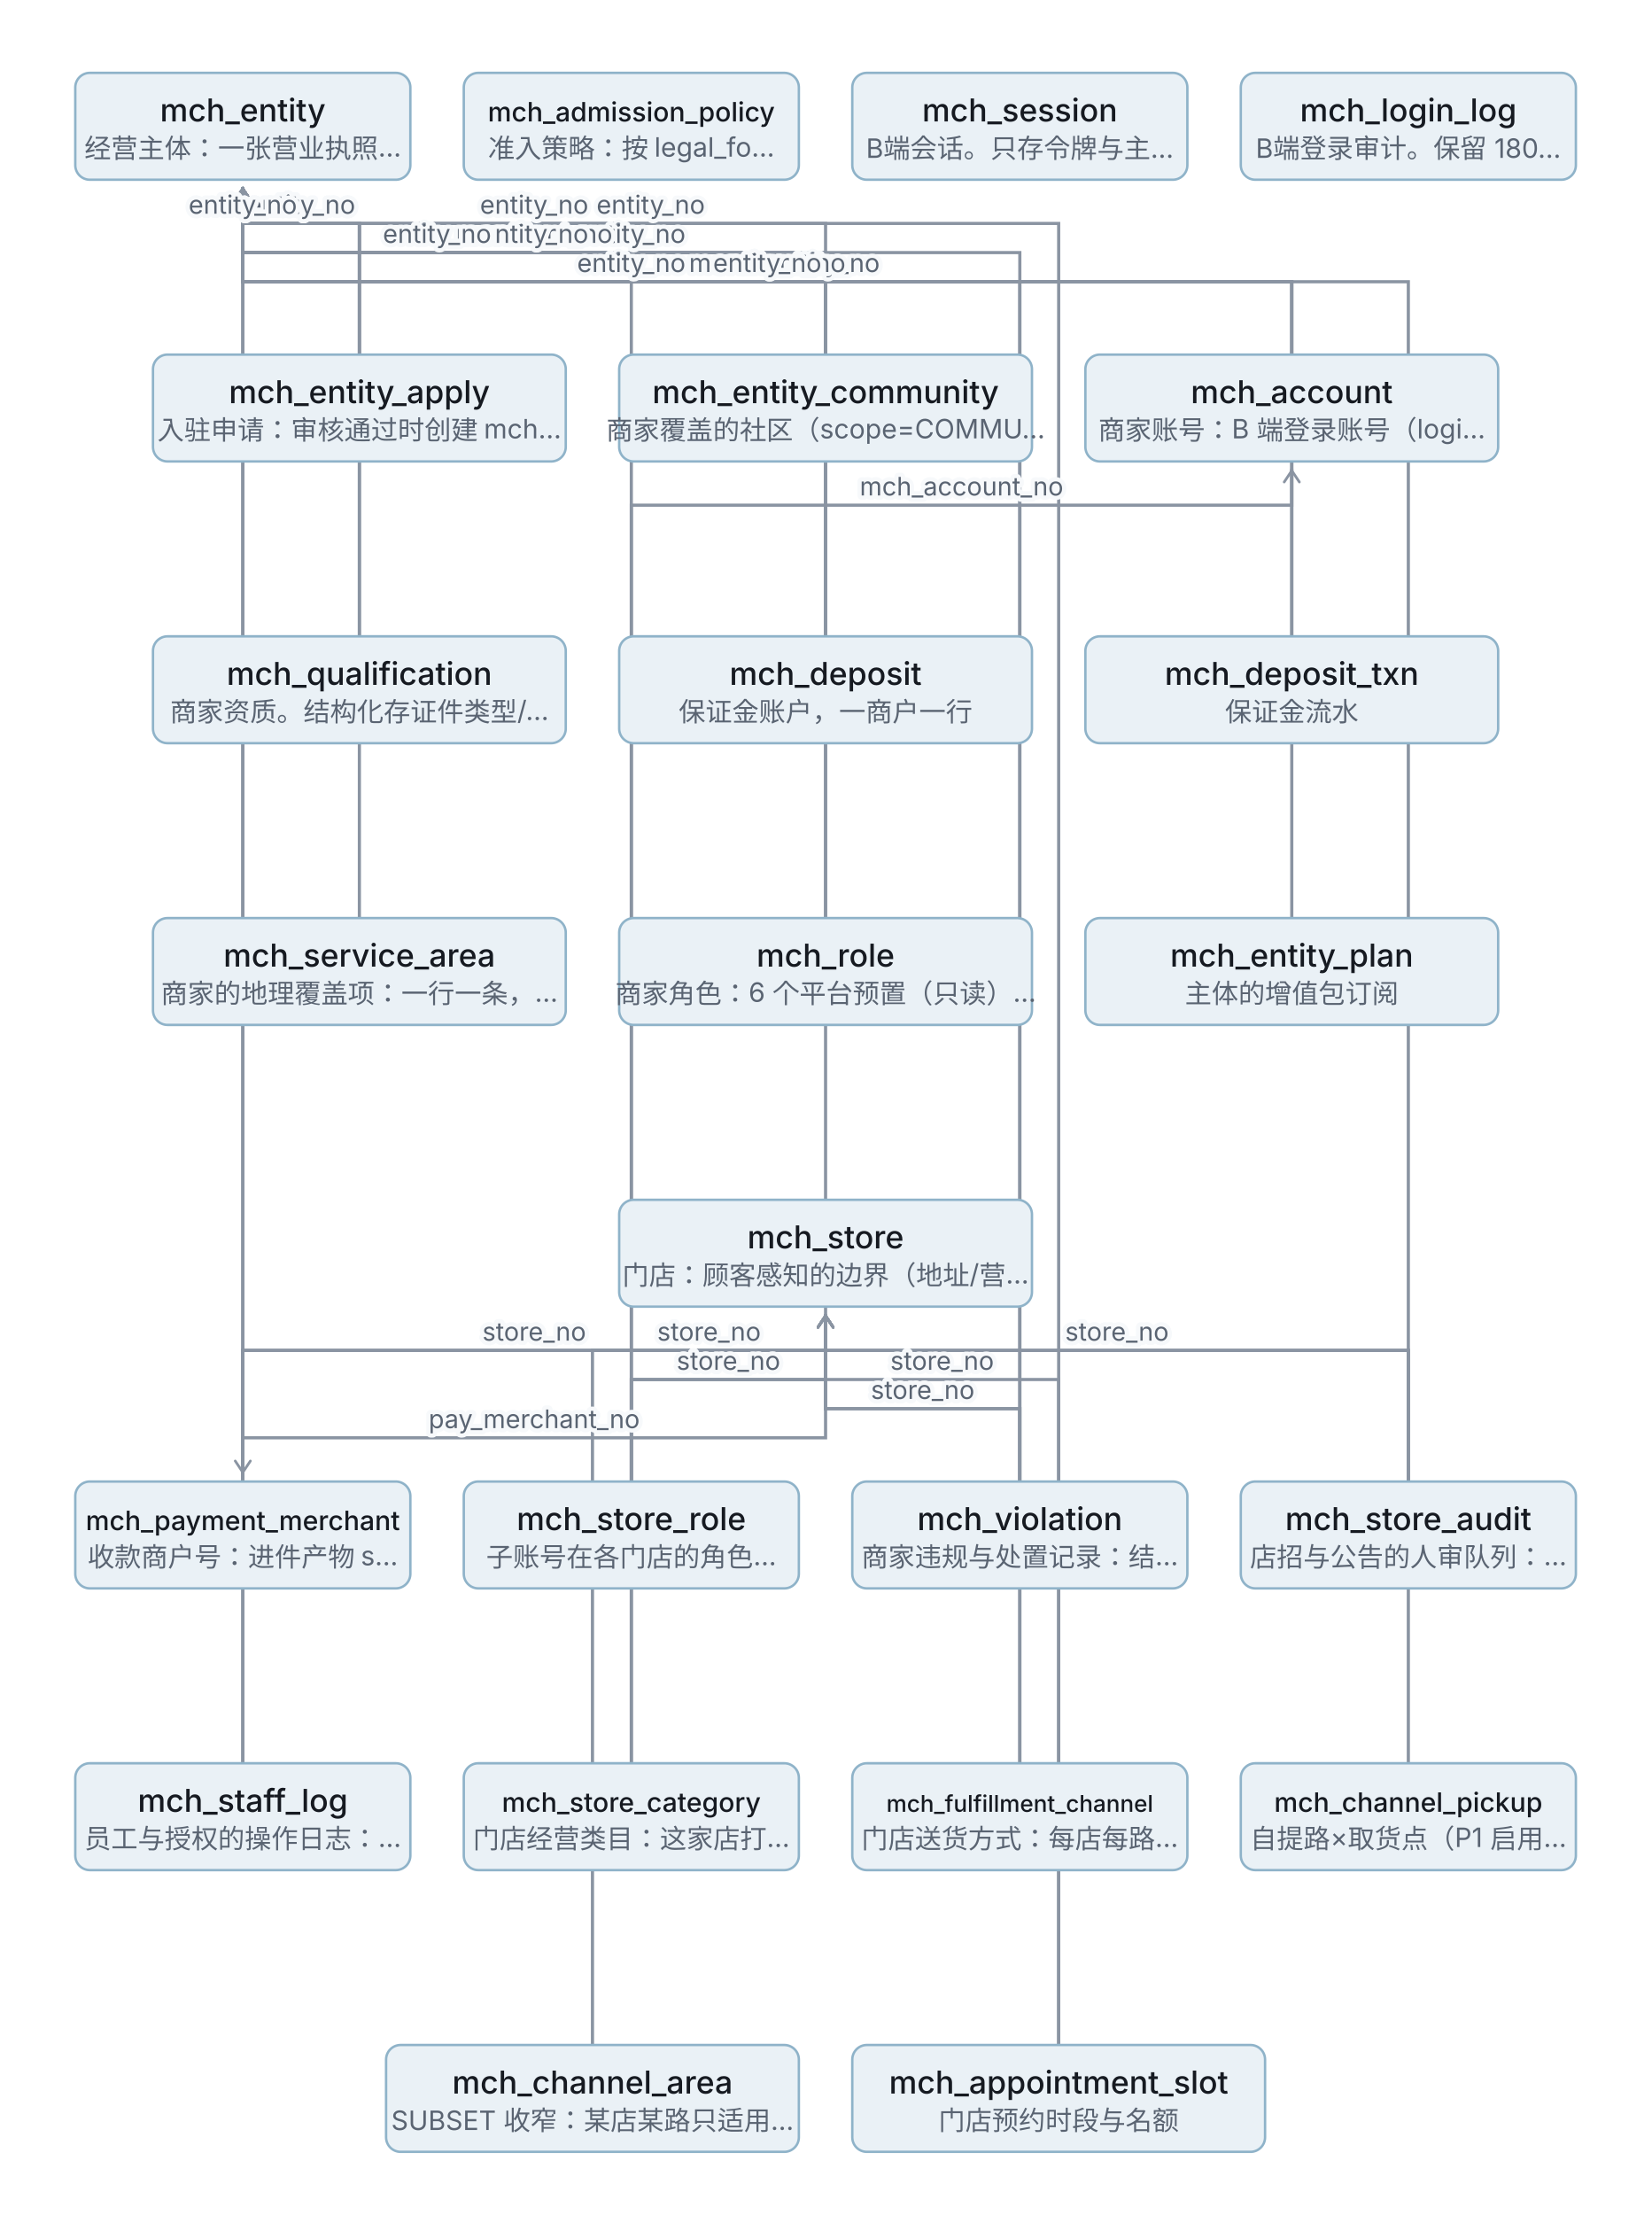
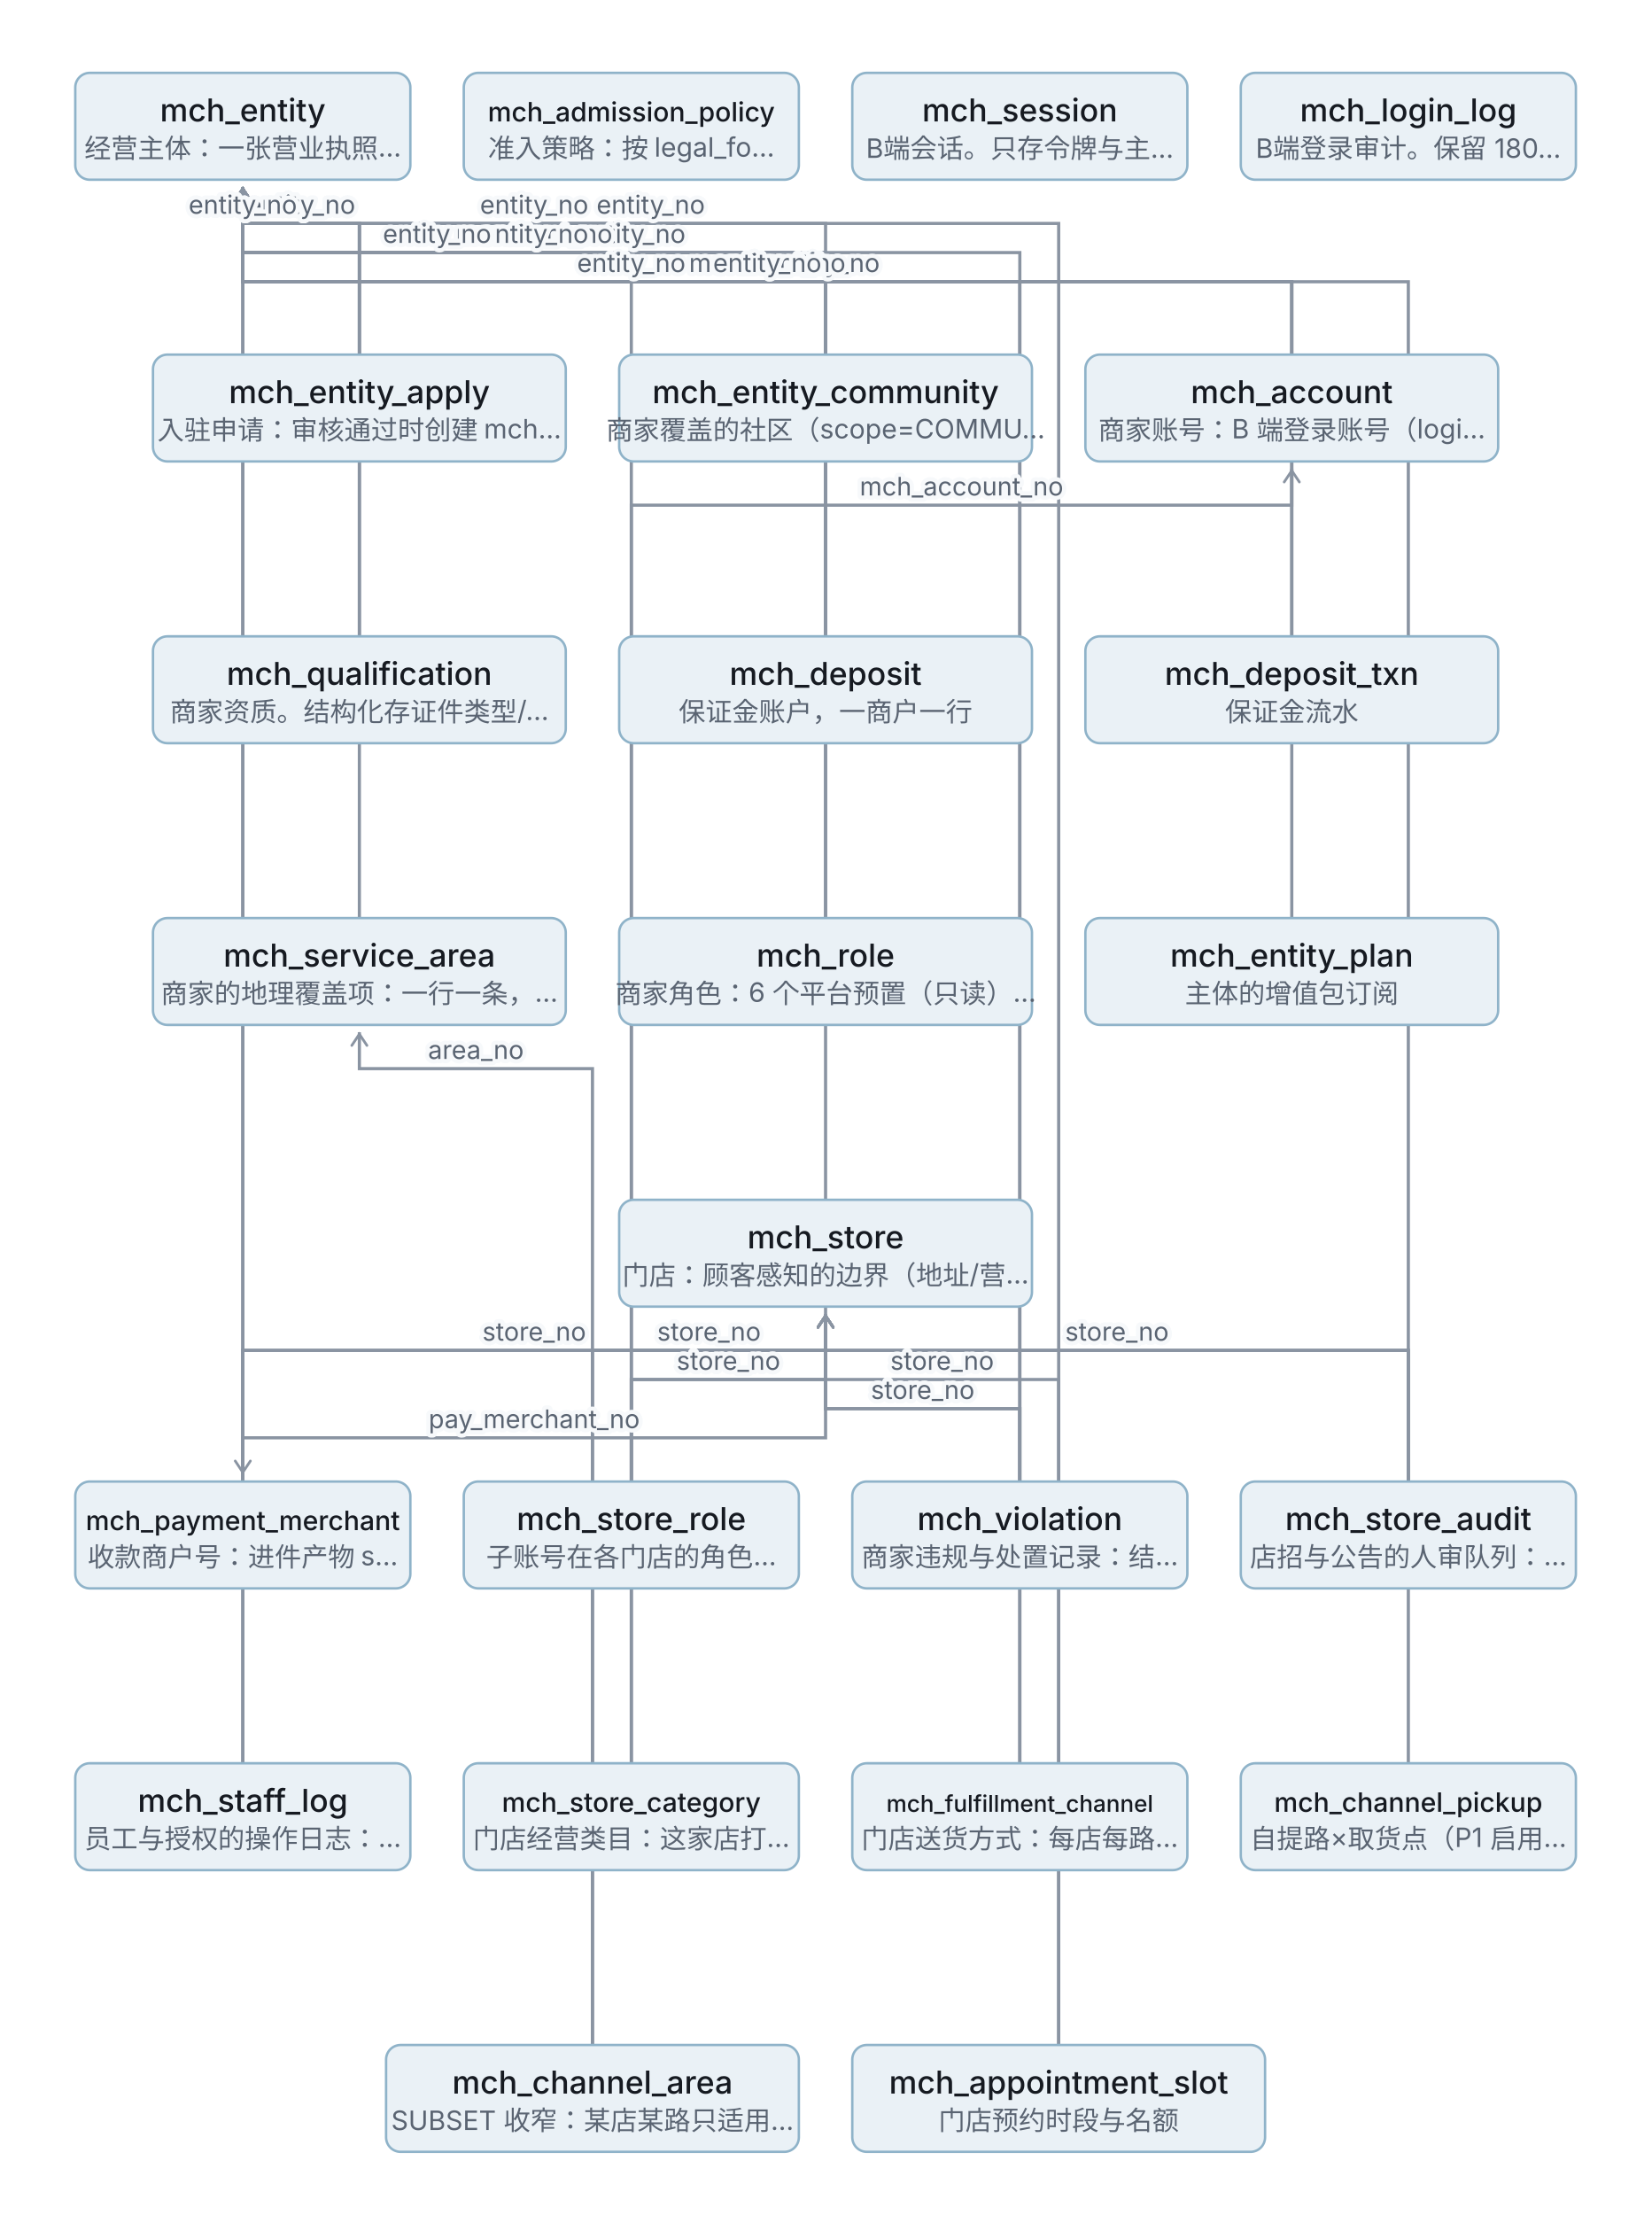
<svg xmlns="http://www.w3.org/2000/svg" width="680" height="912" viewBox="0 0 680 912" role="img" font-family="system-ui,-apple-system,'PingFang SC',sans-serif">
  <defs>
    <marker id="a" viewBox="0 0 10 10" refX="9" refY="5" markerWidth="6" markerHeight="6" orient="auto-start-reverse">
      <path d="M2 1L8 5L2 9" fill="none" stroke="#8A94A2" stroke-width="1.4" stroke-linecap="round" />
    </marker>
    <style>.n{font-weight:500;fill:#161A21}.s{font-size:11px;fill:#5A6472}
.l{font-size:10.5px;fill:#5A6472;paint-order:stroke;stroke:#F7F9FB;stroke-width:3.5;stroke-linejoin:round}.b{font-size:11px;fill:#5A6472;letter-spacing:.1em}
.ar{stroke:#8A94A2;stroke-width:1.3;fill:none}</style>
  </defs>
  <path class="ar" d="M148 146 L148 92 L100 92 L100 77" marker-end="url(#a)" />
  <path class="ar" d="M340 146 L340 104 L100 104 L100 77" marker-end="url(#a)" />
  <path class="ar" d="M100 610 L100 92 L100 92 L100 77" marker-end="url(#a)" />
  <path class="ar" d="M100 610 L100 556 L340 556 L340 541" marker-end="url(#a)" />
  <path class="ar" d="M532 146 L532 116 L100 116 L100 77" marker-end="url(#a)" />
  <path class="ar" d="M260 610 L260 208 L532 208 L532 193" marker-end="url(#a)" />
  <path class="ar" d="M260 610 L260 568 L340 568 L340 541" marker-end="url(#a)" />
  <path class="ar" d="M340 494 L340 92 L100 92 L100 77" marker-end="url(#a)" />
  <path class="ar" d="M340 538 L340 592 L100 592 L100 607" marker-end="url(#a)" />
  <path class="ar" d="M420 610 L420 104 L100 104 L100 77" marker-end="url(#a)" />
  <path class="ar" d="M420 610 L420 580 L340 580 L340 541" marker-end="url(#a)" />
  <path class="ar" d="M580 610 L580 116 L100 116 L100 77" marker-end="url(#a)" />
  <path class="ar" d="M580 610 L580 556 L340 556 L340 541" marker-end="url(#a)" />
  <path class="ar" d="M148 262 L148 92 L100 92 L100 77" marker-end="url(#a)" />
  <path class="ar" d="M340 262 L340 104 L100 104 L100 77" marker-end="url(#a)" />
  <path class="ar" d="M532 262 L532 116 L100 116 L100 77" marker-end="url(#a)" />
  <path class="ar" d="M148 378 L148 92 L100 92 L100 77" marker-end="url(#a)" />
  <path class="ar" d="M100 726 L100 92 L100 92 L100 77" marker-end="url(#a)" />
  <path class="ar" d="M100 726 L100 556 L340 556 L340 541" marker-end="url(#a)" />
  <path class="ar" d="M340 378 L340 104 L100 104 L100 77" marker-end="url(#a)" />
  <path class="ar" d="M532 378 L532 116 L100 116 L100 77" marker-end="url(#a)" />
  <path class="ar" d="M260 726 L260 568 L340 568 L340 541" marker-end="url(#a)" />
  <path class="ar" d="M260 726 L260 104 L100 104 L100 77" marker-end="url(#a)" />
  <path class="ar" d="M420 726 L420 580 L340 580 L340 541" marker-end="url(#a)" />
  <path class="ar" d="M420 726 L420 116 L100 116 L100 77" marker-end="url(#a)" />
  <path class="ar" d="M580 726 L580 556 L340 556 L340 541" marker-end="url(#a)" />
  <path class="ar" d="M244 842 L244 556 L340 556 L340 541" marker-end="url(#a)" />
+   <path class="ar" d="M244 842 L244 440 L148 440 L148 425" marker-end="url(#a)" />
  <path class="ar" d="M436 842 L436 92 L100 92 L100 77" marker-end="url(#a)" />
  <path class="ar" d="M436 842 L436 568 L340 568 L340 541" marker-end="url(#a)" />
  <rect x="31" y="30" width="138" height="44" rx="6" fill="#EAF1F6" stroke="#8FB3C9" />
  <text class="n" x="100" y="50" text-anchor="middle" font-size="13">mch_entity</text>
  <text class="s" x="100" y="65" text-anchor="middle">经营主体：一张营业执照…</text>
  <rect x="191" y="30" width="138" height="44" rx="6" fill="#EAF1F6" stroke="#8FB3C9" />
  <text class="n" x="260" y="50" text-anchor="middle" font-size="11">mch_admission_policy</text>
  <text class="s" x="260" y="65" text-anchor="middle">准入策略：按 legal_fo…</text>
  <rect x="351" y="30" width="138" height="44" rx="6" fill="#EAF1F6" stroke="#8FB3C9" />
  <text class="n" x="420" y="50" text-anchor="middle" font-size="13">mch_session</text>
  <text class="s" x="420" y="65" text-anchor="middle">B端会话。只存令牌与主…</text>
  <rect x="511" y="30" width="138" height="44" rx="6" fill="#EAF1F6" stroke="#8FB3C9" />
  <text class="n" x="580" y="50" text-anchor="middle" font-size="13">mch_login_log</text>
  <text class="s" x="580" y="65" text-anchor="middle">B端登录审计。保留 180…</text>
  <rect x="63" y="146" width="170" height="44" rx="6" fill="#EAF1F6" stroke="#8FB3C9" />
  <text class="n" x="148" y="166" text-anchor="middle" font-size="13">mch_entity_apply</text>
  <text class="s" x="148" y="181" text-anchor="middle">入驻申请：审核通过时创建 mch…</text>
  <rect x="255" y="146" width="170" height="44" rx="6" fill="#EAF1F6" stroke="#8FB3C9" />
  <text class="n" x="340" y="166" text-anchor="middle" font-size="13">mch_entity_community</text>
  <text class="s" x="340" y="181" text-anchor="middle">商家覆盖的社区（scope=COMMU…</text>
  <rect x="447" y="146" width="170" height="44" rx="6" fill="#EAF1F6" stroke="#8FB3C9" />
  <text class="n" x="532" y="166" text-anchor="middle" font-size="13">mch_account</text>
  <text class="s" x="532" y="181" text-anchor="middle">商家账号：B 端登录账号（logi…</text>
  <rect x="63" y="262" width="170" height="44" rx="6" fill="#EAF1F6" stroke="#8FB3C9" />
  <text class="n" x="148" y="282" text-anchor="middle" font-size="13">mch_qualification</text>
  <text class="s" x="148" y="297" text-anchor="middle">商家资质。结构化存证件类型/…</text>
  <rect x="255" y="262" width="170" height="44" rx="6" fill="#EAF1F6" stroke="#8FB3C9" />
  <text class="n" x="340" y="282" text-anchor="middle" font-size="13">mch_deposit</text>
  <text class="s" x="340" y="297" text-anchor="middle">保证金账户，一商户一行</text>
  <rect x="447" y="262" width="170" height="44" rx="6" fill="#EAF1F6" stroke="#8FB3C9" />
  <text class="n" x="532" y="282" text-anchor="middle" font-size="13">mch_deposit_txn</text>
  <text class="s" x="532" y="297" text-anchor="middle">保证金流水</text>
  <rect x="63" y="378" width="170" height="44" rx="6" fill="#EAF1F6" stroke="#8FB3C9" />
  <text class="n" x="148" y="398" text-anchor="middle" font-size="13">mch_service_area</text>
  <text class="s" x="148" y="413" text-anchor="middle">商家的地理覆盖项：一行一条，…</text>
  <rect x="255" y="378" width="170" height="44" rx="6" fill="#EAF1F6" stroke="#8FB3C9" />
  <text class="n" x="340" y="398" text-anchor="middle" font-size="13">mch_role</text>
  <text class="s" x="340" y="413" text-anchor="middle">商家角色：6 个平台预置（只读）…</text>
  <rect x="447" y="378" width="170" height="44" rx="6" fill="#EAF1F6" stroke="#8FB3C9" />
  <text class="n" x="532" y="398" text-anchor="middle" font-size="13">mch_entity_plan</text>
  <text class="s" x="532" y="413" text-anchor="middle">主体的增值包订阅</text>
  <rect x="255" y="494" width="170" height="44" rx="6" fill="#EAF1F6" stroke="#8FB3C9" />
  <text class="n" x="340" y="514" text-anchor="middle" font-size="13">mch_store</text>
  <text class="s" x="340" y="529" text-anchor="middle">门店：顾客感知的边界（地址/营…</text>
  <rect x="31" y="610" width="138" height="44" rx="6" fill="#EAF1F6" stroke="#8FB3C9" />
  <text class="n" x="100" y="630" text-anchor="middle" font-size="11">mch_payment_merchant</text>
  <text class="s" x="100" y="645" text-anchor="middle">收款商户号：进件产物 s…</text>
  <rect x="191" y="610" width="138" height="44" rx="6" fill="#EAF1F6" stroke="#8FB3C9" />
  <text class="n" x="260" y="630" text-anchor="middle" font-size="13">mch_store_role</text>
  <text class="s" x="260" y="645" text-anchor="middle">子账号在各门店的角色…</text>
  <rect x="351" y="610" width="138" height="44" rx="6" fill="#EAF1F6" stroke="#8FB3C9" />
  <text class="n" x="420" y="630" text-anchor="middle" font-size="13">mch_violation</text>
  <text class="s" x="420" y="645" text-anchor="middle">商家违规与处置记录：结…</text>
  <rect x="511" y="610" width="138" height="44" rx="6" fill="#EAF1F6" stroke="#8FB3C9" />
  <text class="n" x="580" y="630" text-anchor="middle" font-size="13">mch_store_audit</text>
  <text class="s" x="580" y="645" text-anchor="middle">店招与公告的人审队列：…</text>
  <rect x="31" y="726" width="138" height="44" rx="6" fill="#EAF1F6" stroke="#8FB3C9" />
  <text class="n" x="100" y="746" text-anchor="middle" font-size="13">mch_staff_log</text>
  <text class="s" x="100" y="761" text-anchor="middle">员工与授权的操作日志：…</text>
  <rect x="191" y="726" width="138" height="44" rx="6" fill="#EAF1F6" stroke="#8FB3C9" />
  <text class="n" x="260" y="746" text-anchor="middle" font-size="11">mch_store_category</text>
  <text class="s" x="260" y="761" text-anchor="middle">门店经营类目：这家店打…</text>
  <rect x="351" y="726" width="138" height="44" rx="6" fill="#EAF1F6" stroke="#8FB3C9" />
  <text class="n" x="420" y="746" text-anchor="middle" font-size="9.5">mch_fulfillment_channel</text>
  <text class="s" x="420" y="761" text-anchor="middle">门店送货方式：每店每路…</text>
  <rect x="511" y="726" width="138" height="44" rx="6" fill="#EAF1F6" stroke="#8FB3C9" />
  <text class="n" x="580" y="746" text-anchor="middle" font-size="11">mch_channel_pickup</text>
  <text class="s" x="580" y="761" text-anchor="middle">自提路×取货点（P1 启用…</text>
  <rect x="159" y="842" width="170" height="44" rx="6" fill="#EAF1F6" stroke="#8FB3C9" />
  <text class="n" x="244" y="862" text-anchor="middle" font-size="13">mch_channel_area</text>
  <text class="s" x="244" y="877" text-anchor="middle">SUBSET 收窄：某店某路只适用…</text>
  <rect x="351" y="842" width="170" height="44" rx="6" fill="#EAF1F6" stroke="#8FB3C9" />
  <text class="n" x="436" y="862" text-anchor="middle" font-size="13">mch_appointment_slot</text>
  <text class="s" x="436" y="877" text-anchor="middle">门店预约时段与名额</text>
  <text class="l" x="124" y="88" text-anchor="middle">entity_no</text>
  <text class="l" x="220" y="100" text-anchor="middle">entity_no</text>
  <text class="l" x="100" y="88" text-anchor="middle">entity_no</text>
  <text class="l" x="220" y="552" text-anchor="middle">store_no</text>
  <text class="l" x="316" y="112" text-anchor="middle">entity_no</text>
  <text class="l" x="396" y="204" text-anchor="middle">mch_account_no</text>
  <text class="l" x="300" y="564" text-anchor="middle">store_no</text>
  <text class="l" x="220" y="88" text-anchor="middle">entity_no</text>
  <text class="l" x="220" y="588" text-anchor="middle">pay_merchant_no</text>
  <text class="l" x="260" y="100" text-anchor="middle">entity_no</text>
  <text class="l" x="380" y="576" text-anchor="middle">store_no</text>
  <text class="l" x="340" y="112" text-anchor="middle">entity_no</text>
  <text class="l" x="460" y="552" text-anchor="middle">store_no</text>
  <text class="l" x="124" y="88" text-anchor="middle">entity_no</text>
  <text class="l" x="220" y="100" text-anchor="middle">merchant_no</text>
  <text class="l" x="316" y="112" text-anchor="middle">merchant_no</text>
  <text class="l" x="124" y="88" text-anchor="middle">entity_no</text>
  <text class="l" x="100" y="88" text-anchor="middle">entity_no</text>
  <text class="l" x="220" y="552" text-anchor="middle">store_no</text>
  <text class="l" x="220" y="100" text-anchor="middle">entity_no</text>
  <text class="l" x="316" y="112" text-anchor="middle">entity_no</text>
  <text class="l" x="300" y="564" text-anchor="middle">store_no</text>
  <text class="l" x="180" y="100" text-anchor="middle">entity_no</text>
  <text class="l" x="380" y="576" text-anchor="middle">store_no</text>
  <text class="l" x="260" y="112" text-anchor="middle">entity_no</text>
  <text class="l" x="460" y="552" text-anchor="middle">store_no</text>
  <text class="l" x="292" y="552" text-anchor="middle">store_no</text>
+   <text class="l" x="196" y="436" text-anchor="middle">area_no</text>
  <text class="l" x="268" y="88" text-anchor="middle">entity_no</text>
  <text class="l" x="388" y="564" text-anchor="middle">store_no</text>
</svg>
